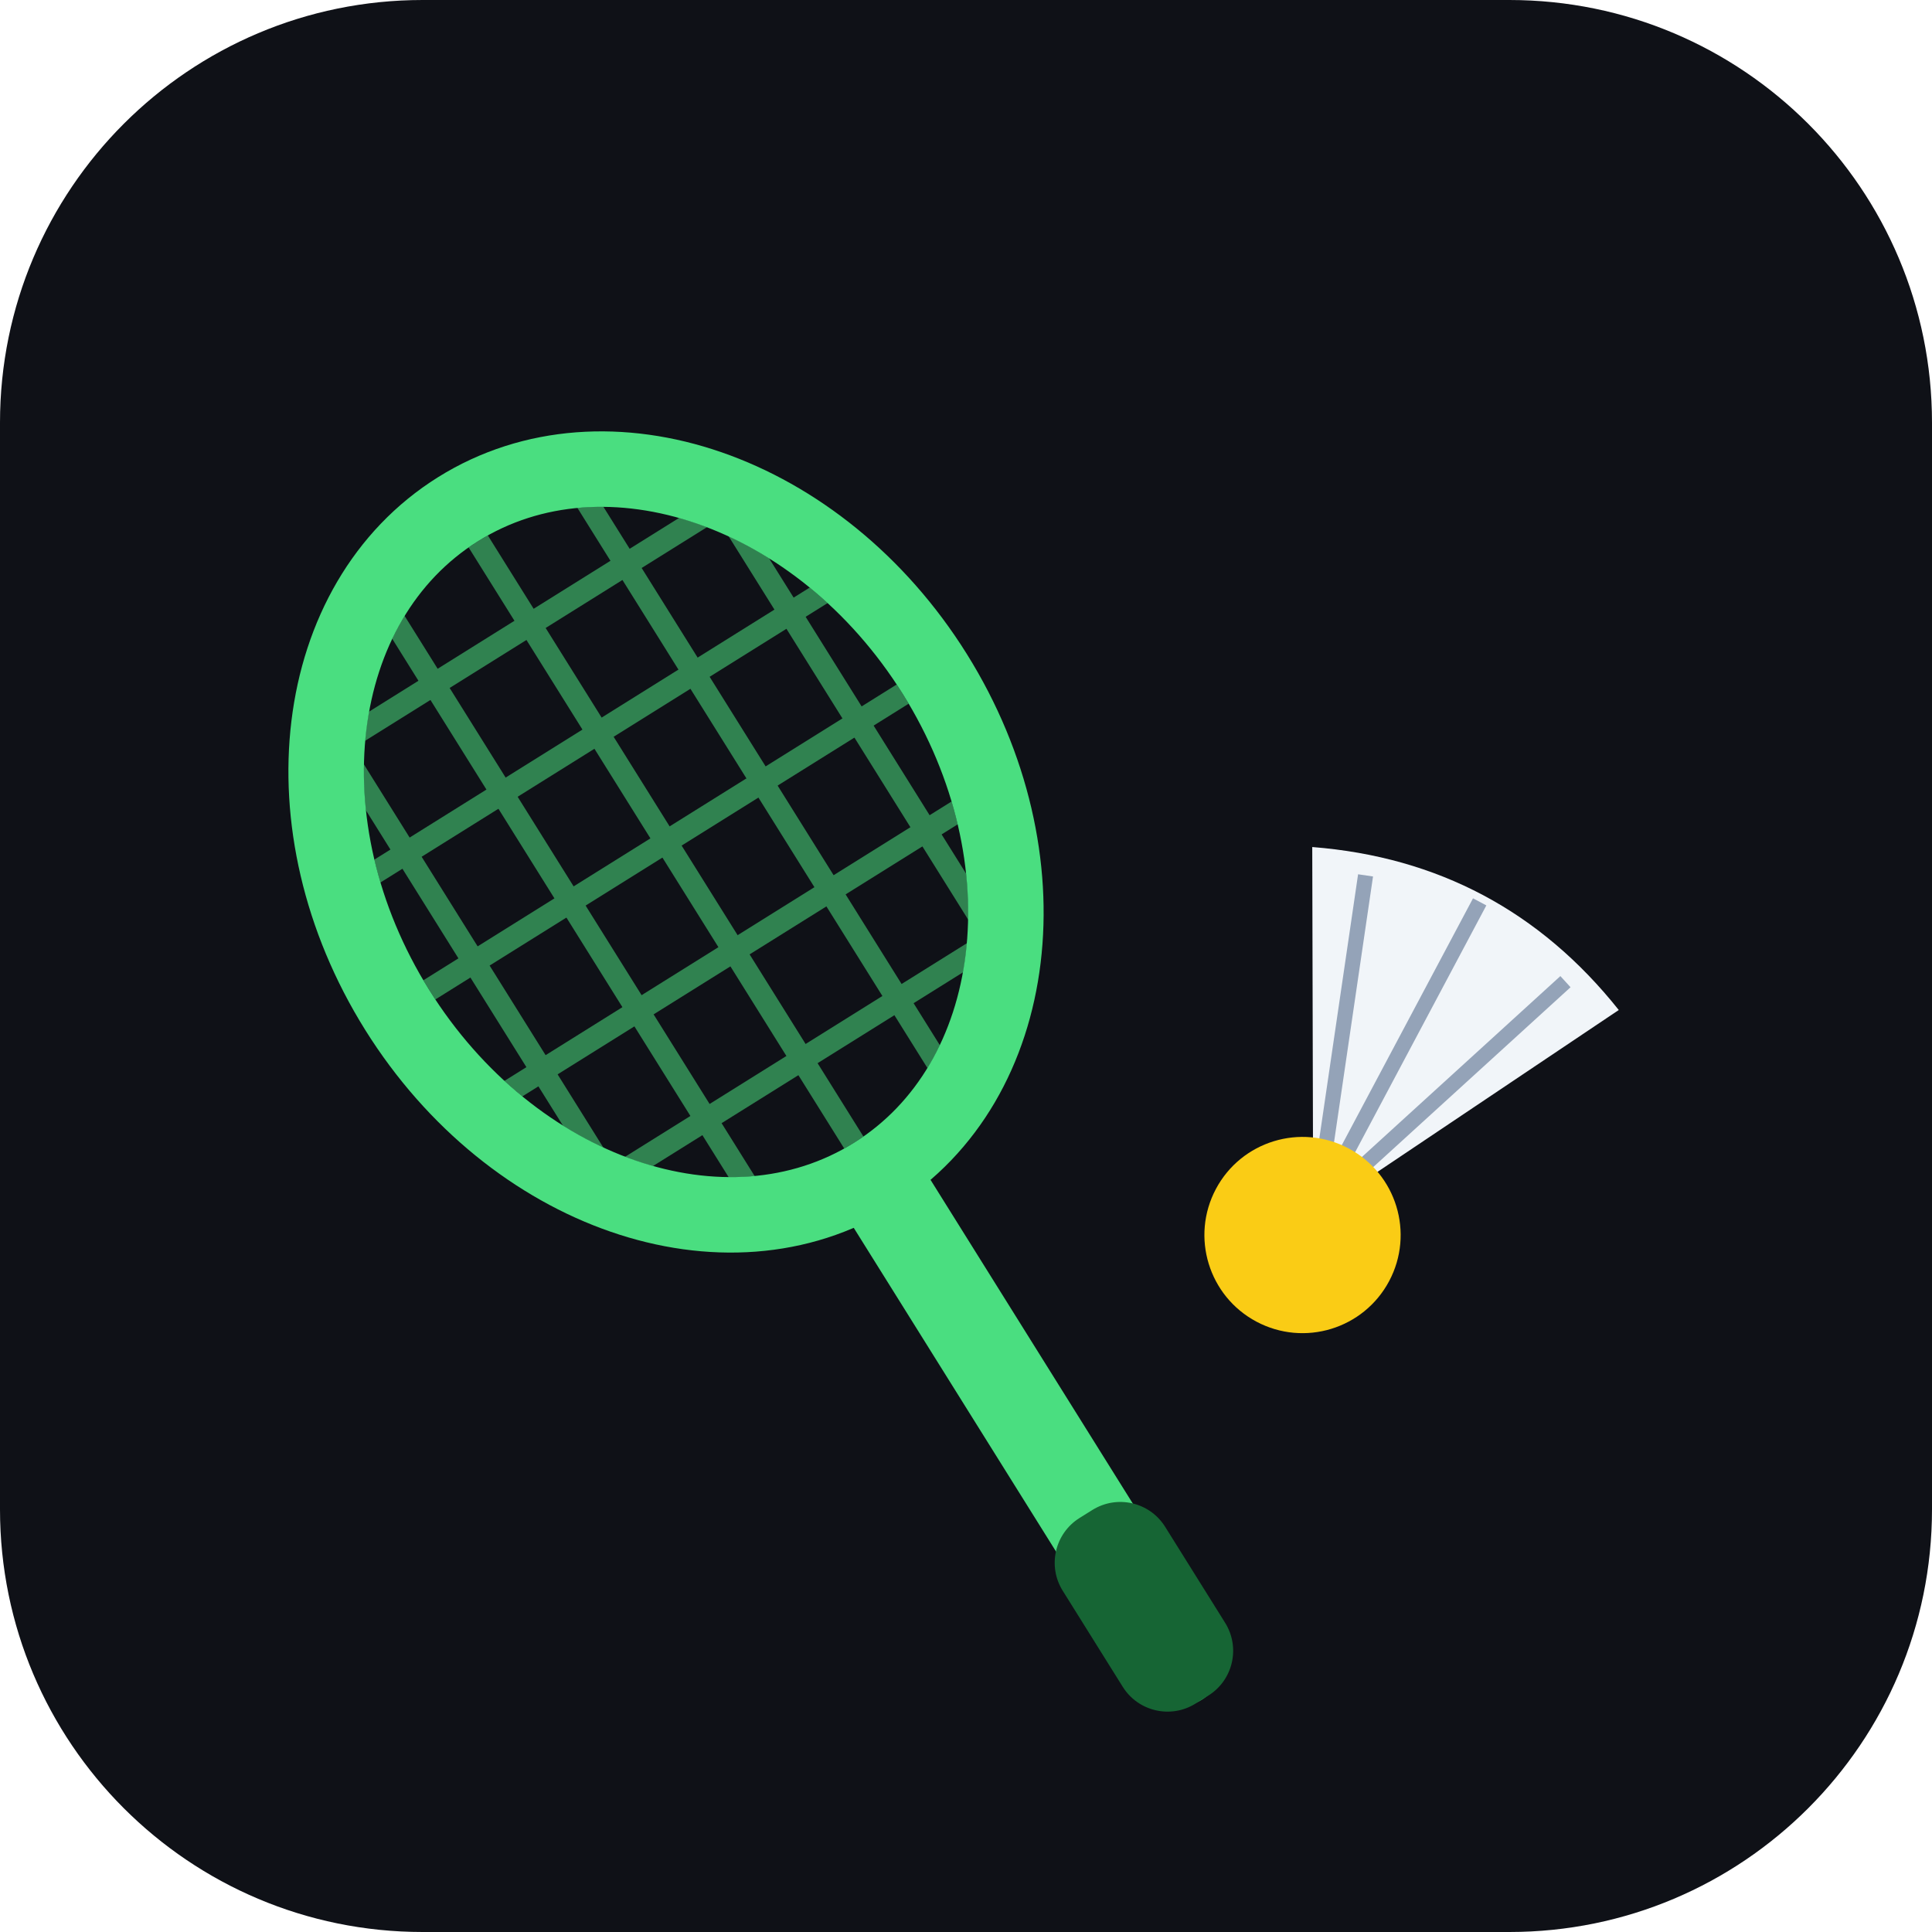
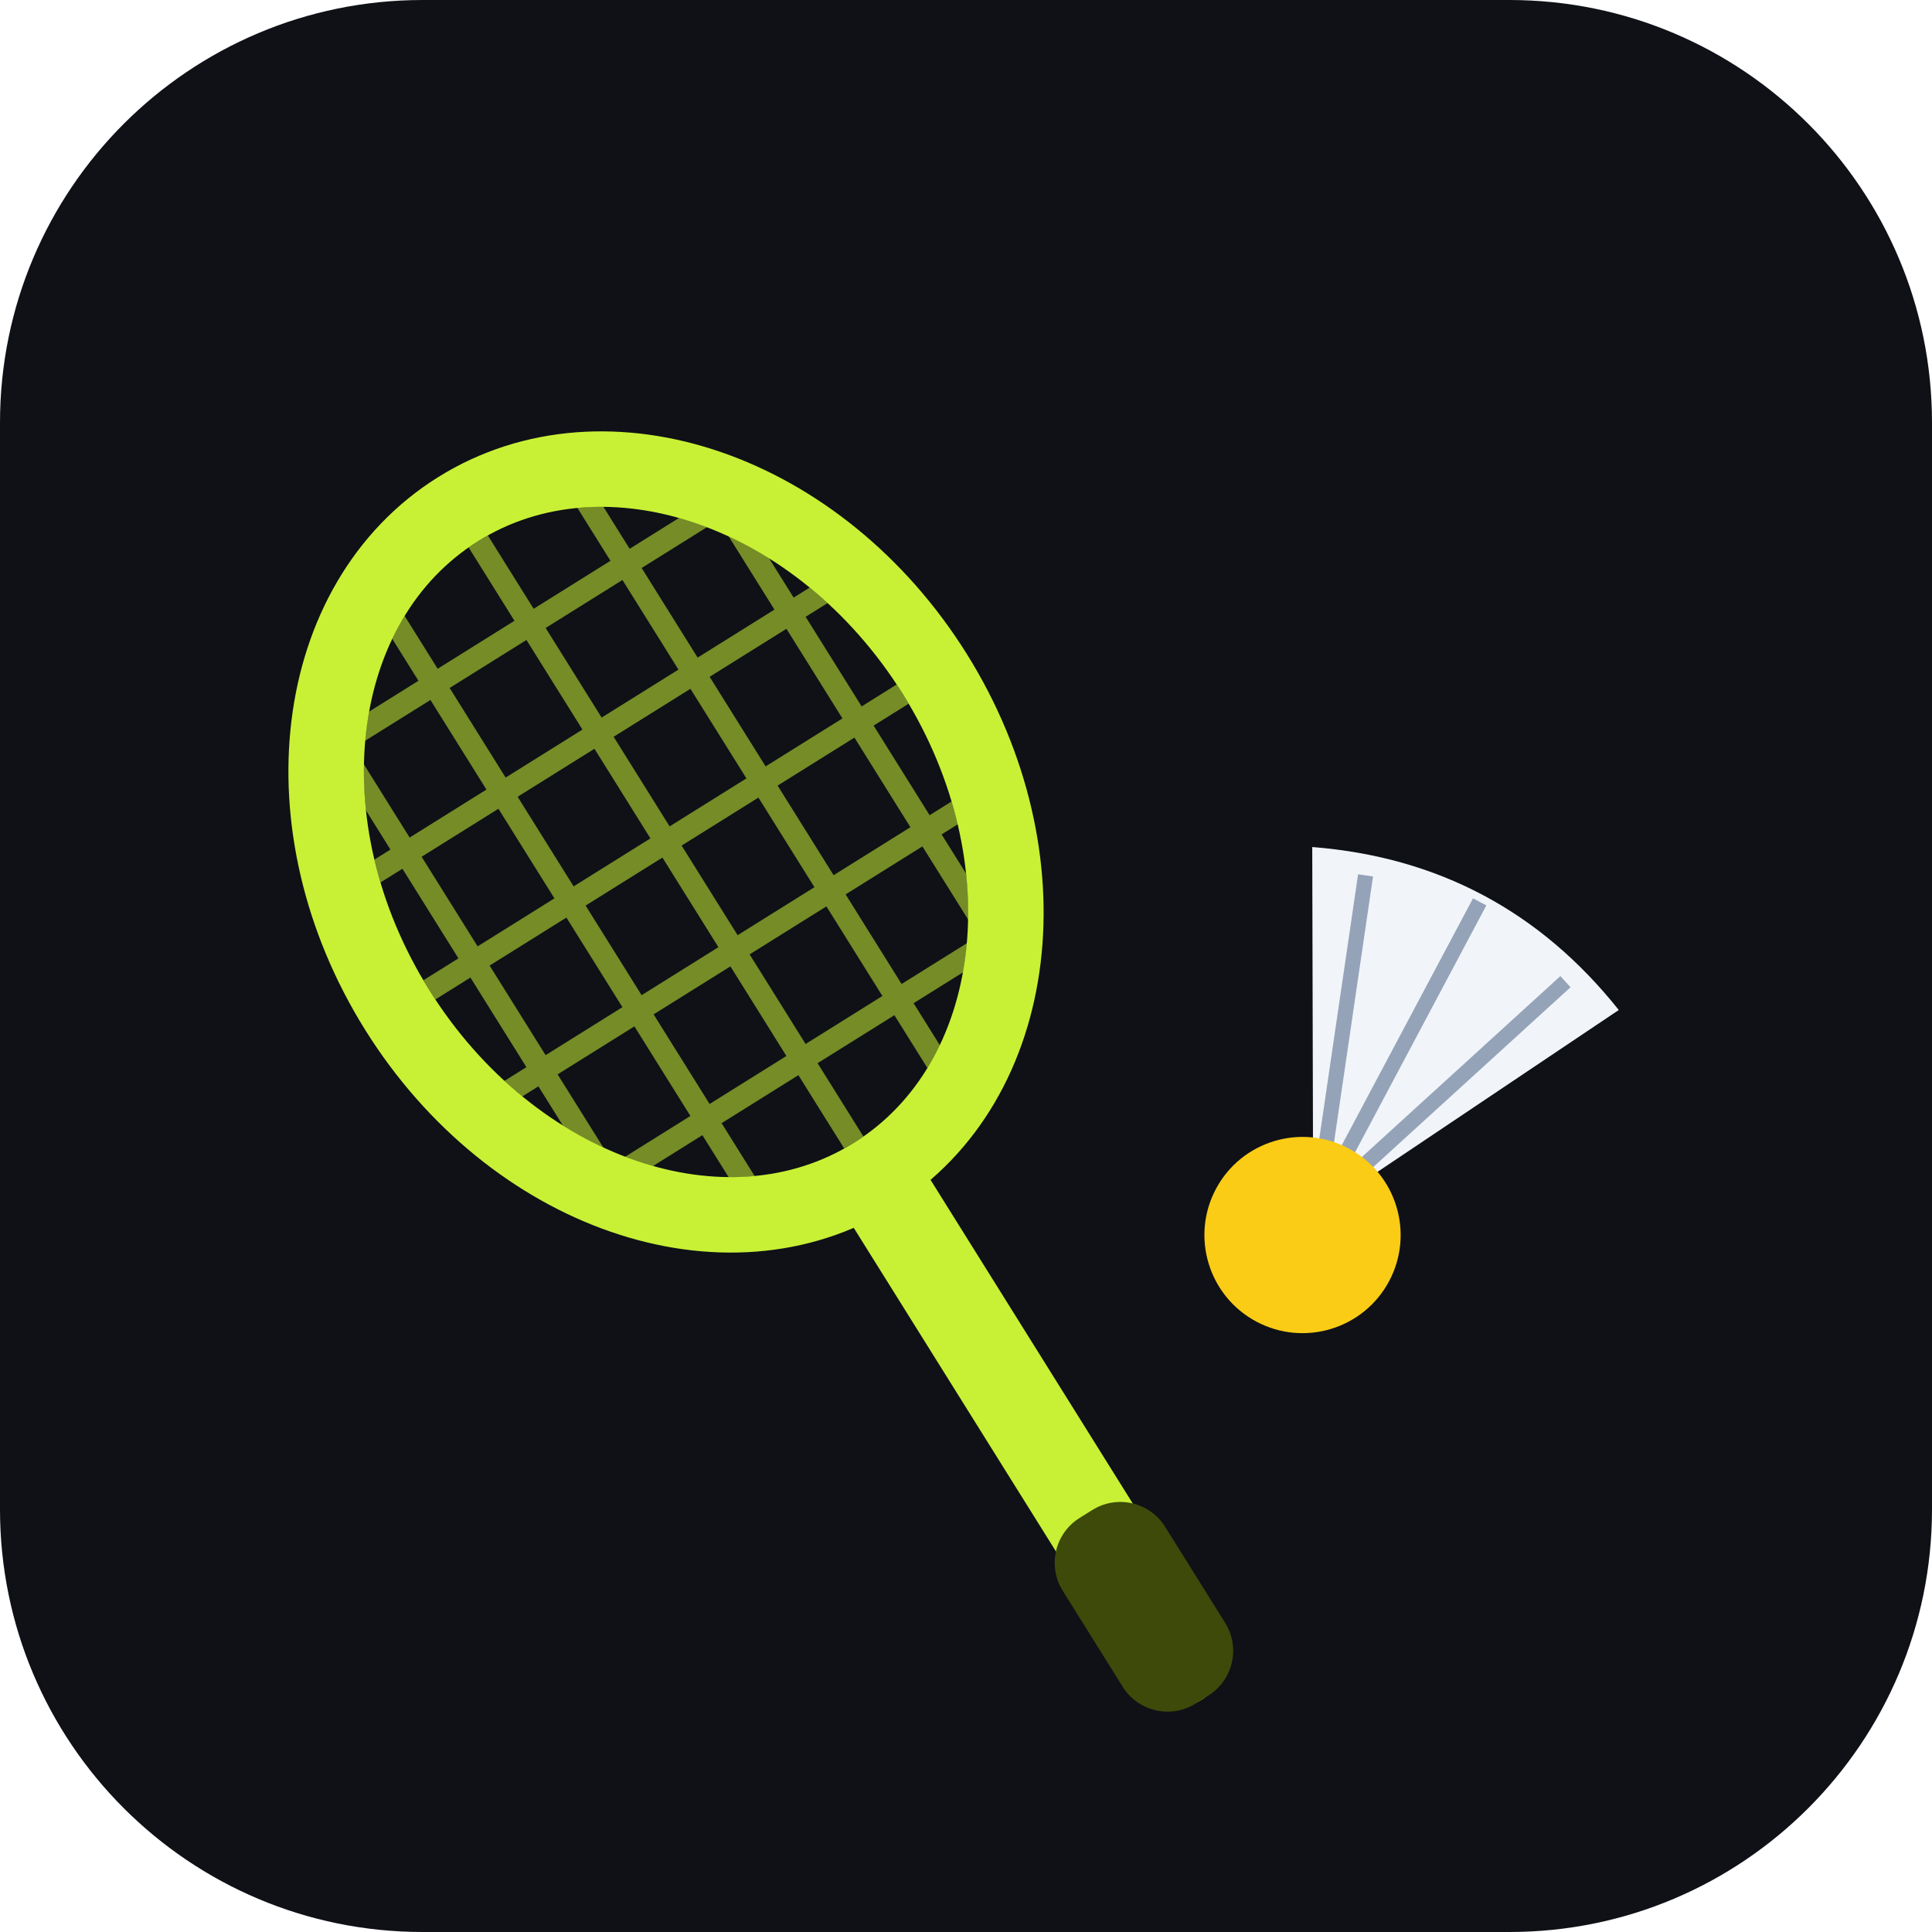
<svg xmlns="http://www.w3.org/2000/svg" width="192" height="192" viewBox="0 0 512 512" fill="none" role="img" aria-label="RacketClub">
  <rect width="512" height="512" rx="112" fill="#0f1117" />
  <g transform="rotate(-32 256 256)">
-     <ellipse cx="206" cy="186" rx="84" ry="104" fill="none" stroke="#4ade80" stroke-width="20" />
-     <g stroke="#4ade80" stroke-width="6" opacity="0.55" clip-path="url(#head)">
+     <ellipse cx="206" cy="186" rx="84" ry="104" fill="none" stroke="#C8F135" stroke-width="20" />
+     <g stroke="#C8F135" stroke-width="6" opacity="0.55" clip-path="url(#head)">
      <line x1="146" y1="82" x2="146" y2="290" />
      <line x1="176" y1="82" x2="176" y2="290" />
      <line x1="206" y1="82" x2="206" y2="290" />
      <line x1="236" y1="82" x2="236" y2="290" />
      <line x1="266" y1="82" x2="266" y2="290" />
      <line x1="122" y1="118" x2="290" y2="118" />
      <line x1="122" y1="152" x2="290" y2="152" />
      <line x1="122" y1="186" x2="290" y2="186" />
      <line x1="122" y1="220" x2="290" y2="220" />
      <line x1="122" y1="254" x2="290" y2="254" />
    </g>
-     <rect x="194" y="286" width="24" height="168" rx="12" fill="#4ade80" />
-     <rect x="190" y="396" width="32" height="58" rx="14" fill="#166534" />
+     <rect x="194" y="286" width="24" height="168" rx="12" fill="#C8F135" />
+     <rect x="190" y="396" width="32" height="58" rx="14" fill="#3d4a0a" />
  </g>
  <defs>
    <clipPath id="head">
      <ellipse cx="206" cy="186" rx="74" ry="94" />
    </clipPath>
  </defs>
  <g transform="translate(348 322) rotate(28)">
    <path d="M0 0 L-46 -86 Q0 -106 46 -86 Z" fill="#f1f5f9" />
    <line x1="0" y1="-2" x2="-30" y2="-86" stroke="#94a3b8" stroke-width="4" />
    <line x1="0" y1="-2" x2="0" y2="-94" stroke="#94a3b8" stroke-width="4" />
    <line x1="0" y1="-2" x2="30" y2="-86" stroke="#94a3b8" stroke-width="4" />
    <circle cx="0" cy="6" r="26" fill="#facc15" />
  </g>
</svg>
